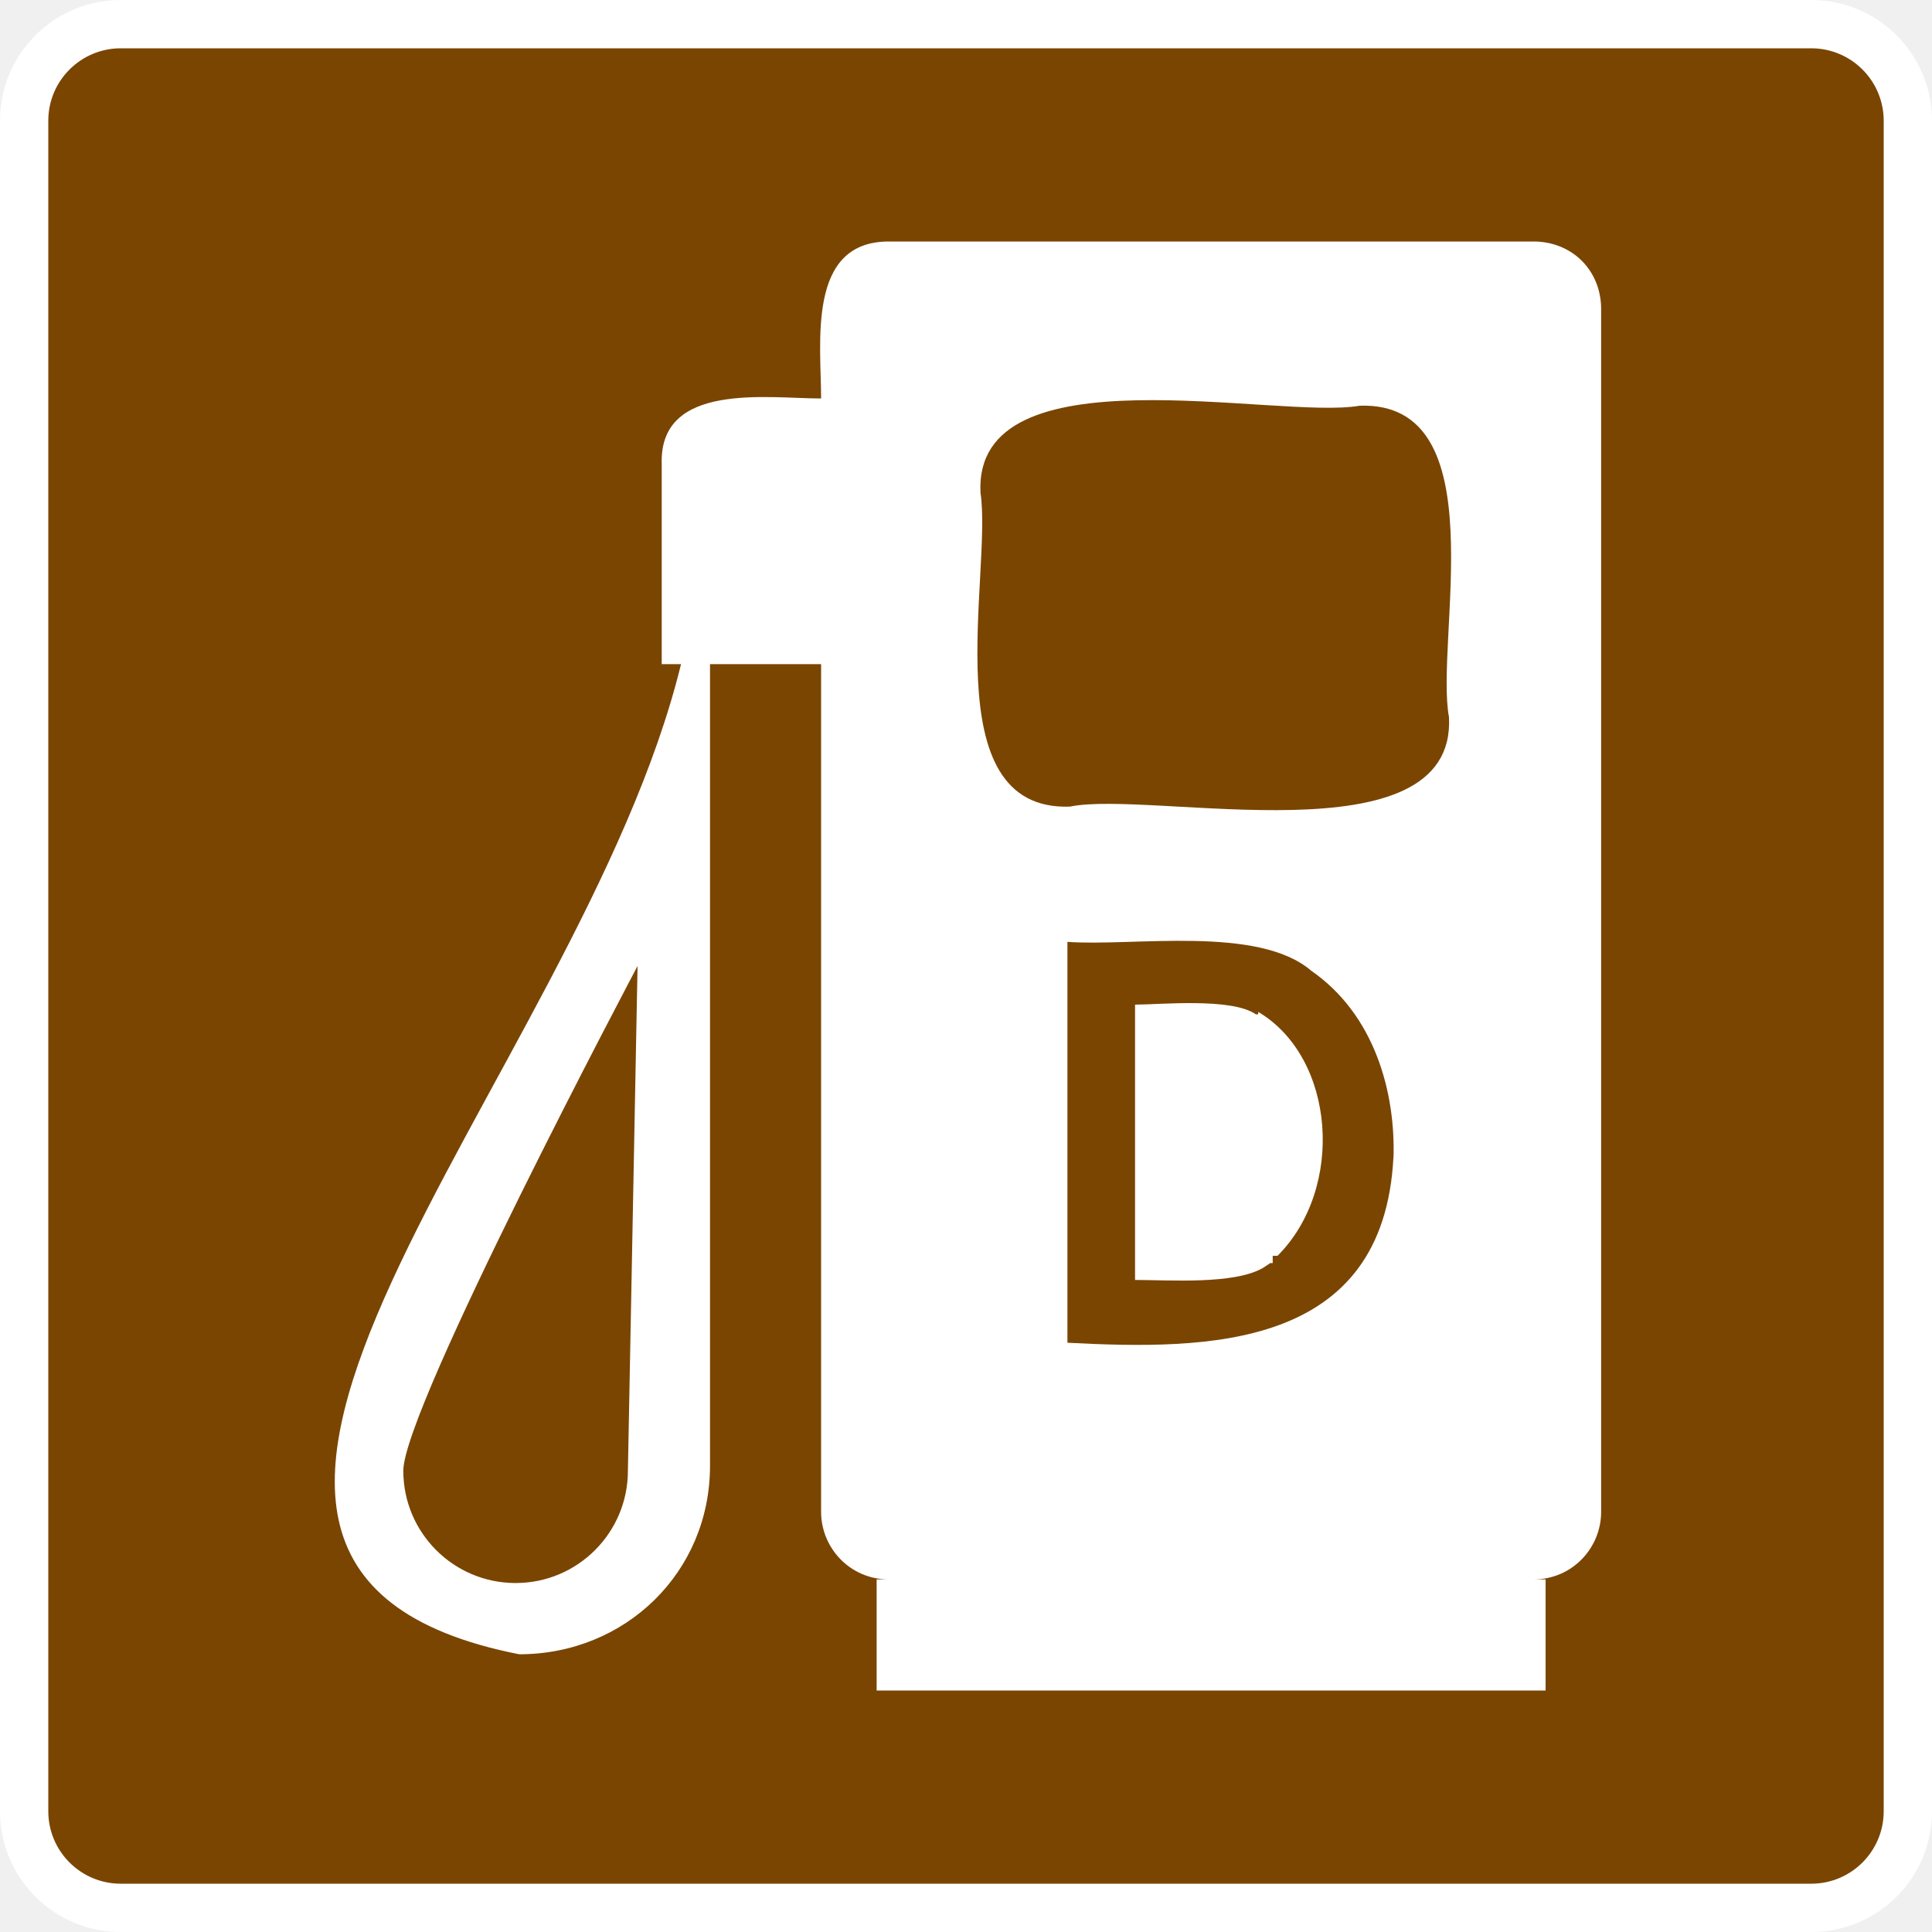
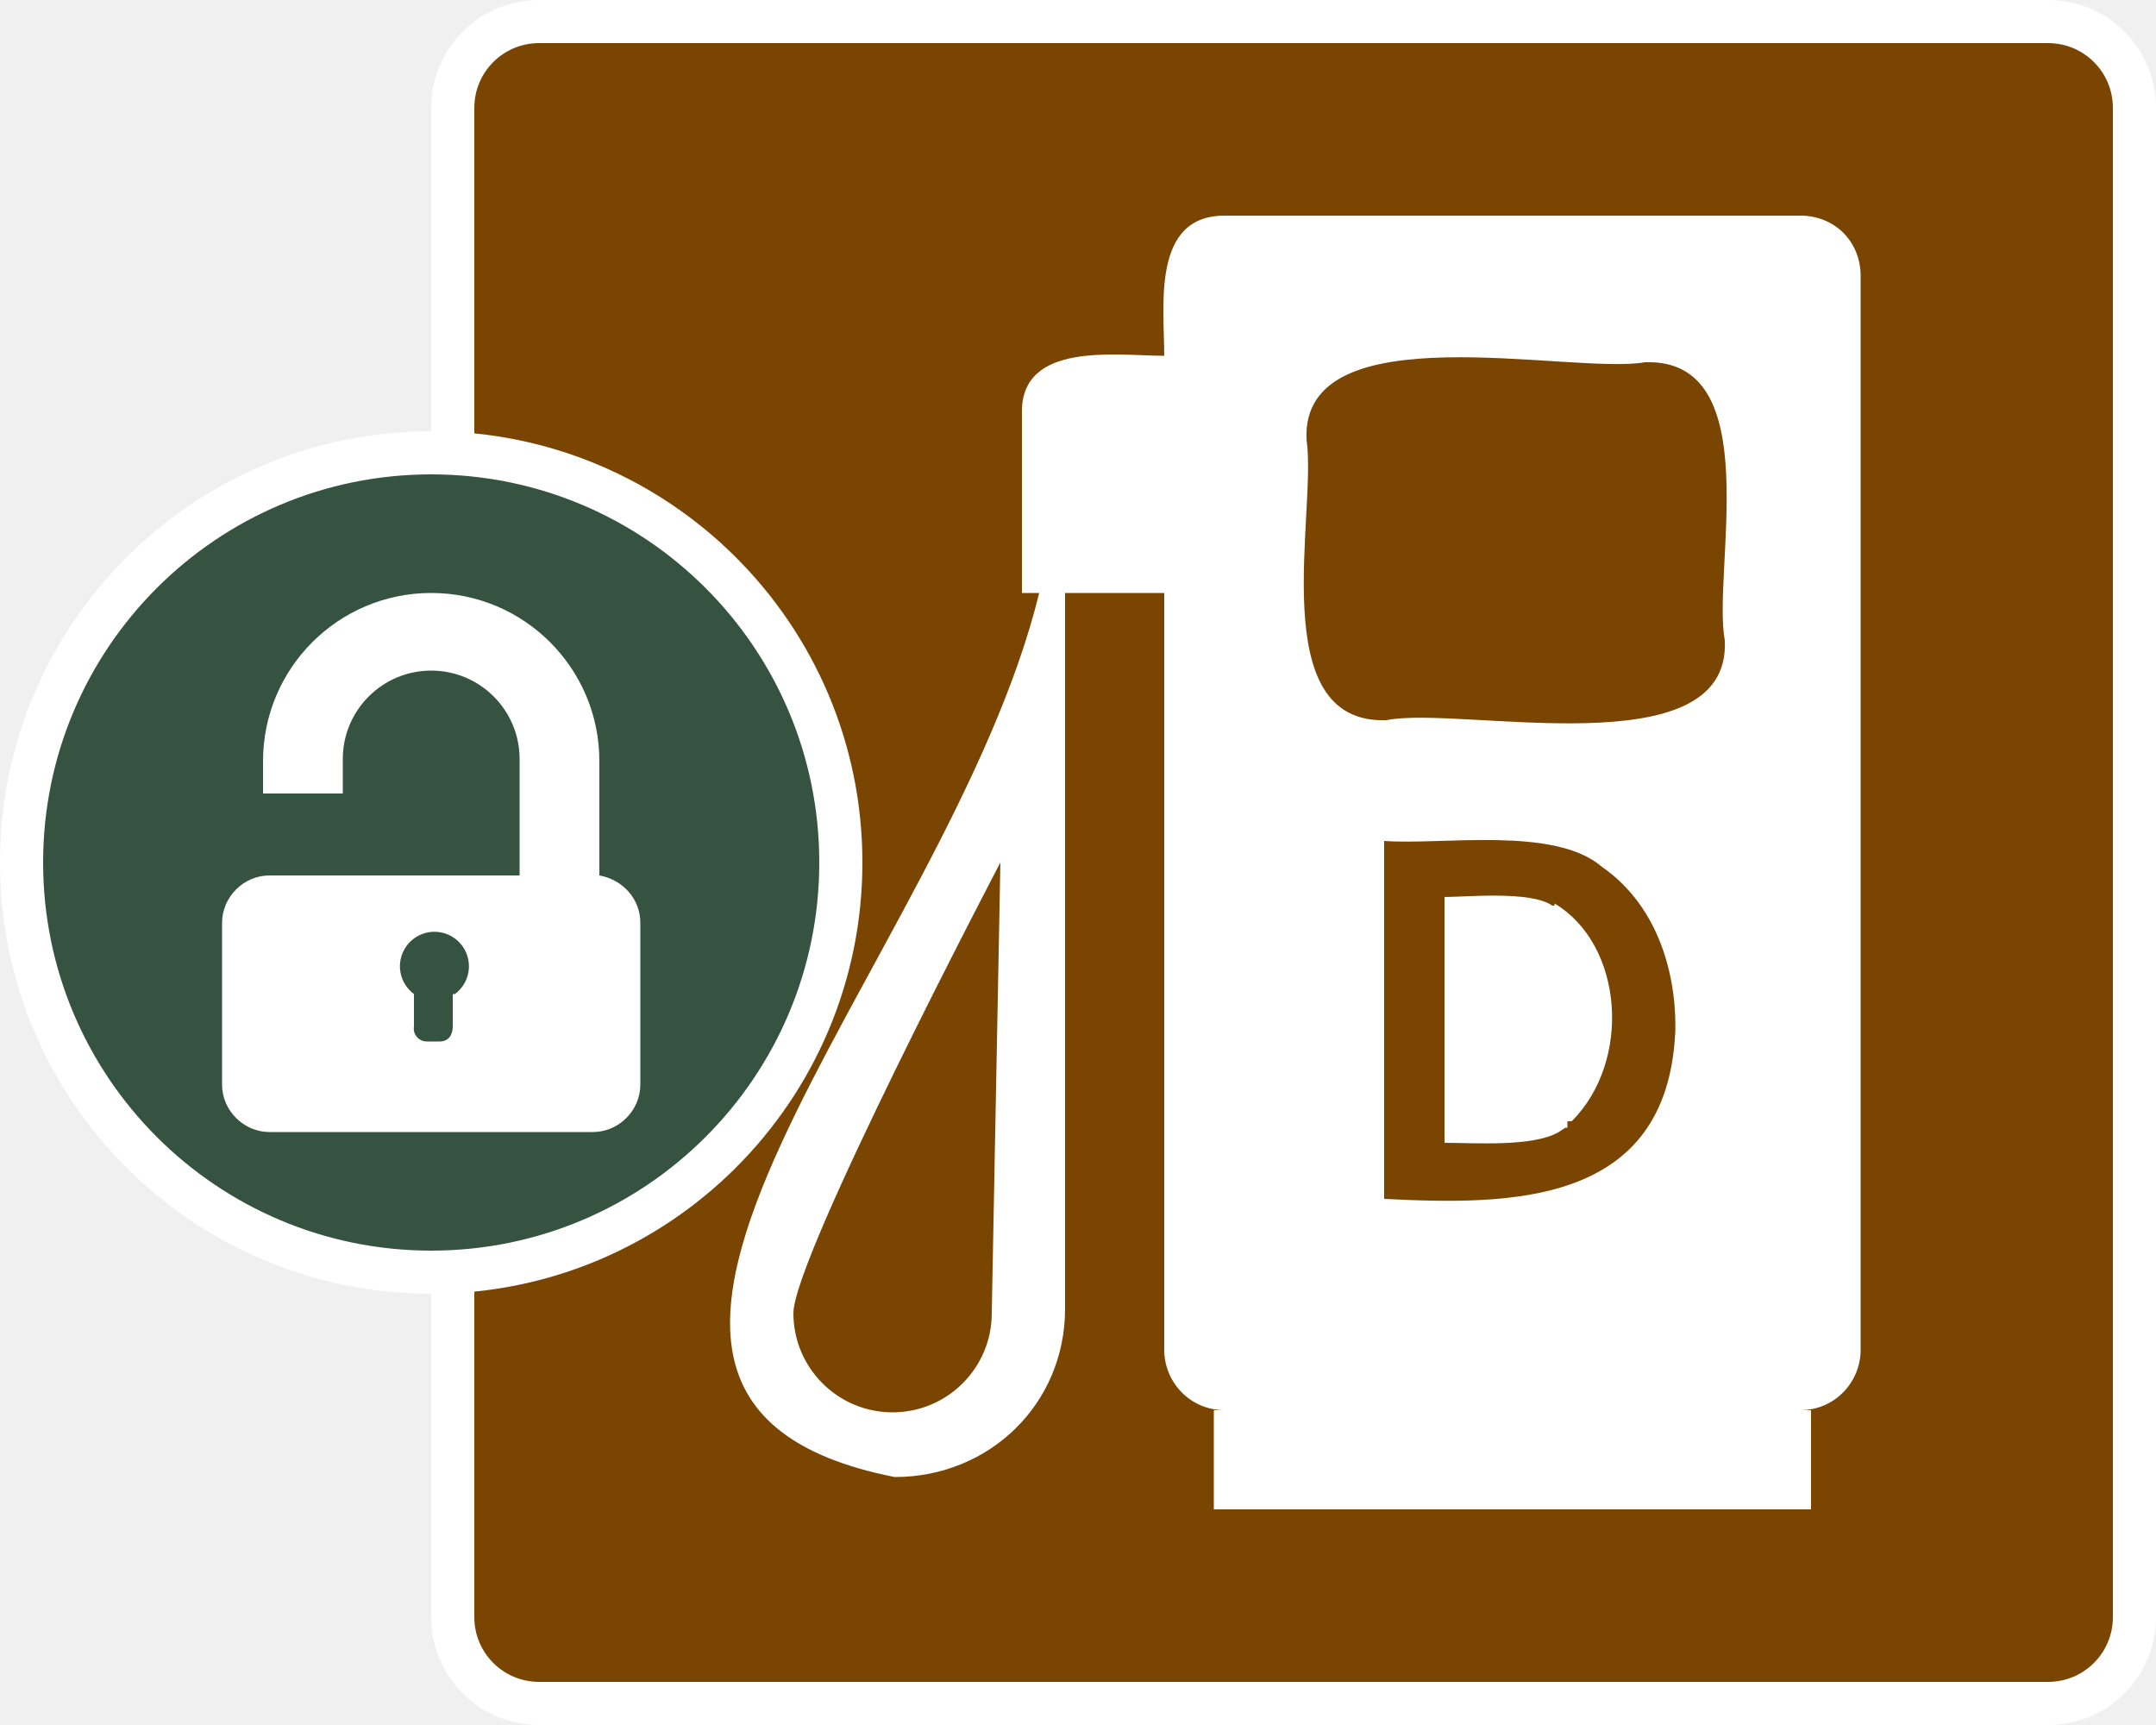
- <svg xmlns="http://www.w3.org/2000/svg" id="Layer_2" viewBox="0 0 80 80" width="32" height="32">
+ <svg xmlns="http://www.w3.org/2000/svg" id="Layer_2" viewBox="0 0 100 80" width="40" height="32">
  <defs>
    <style>.cls-1{fill:#fff}</style>
  </defs>
  <g id="Layer_1-2">
-     <rect width="78" height="78" x="1" y="1" rx="4" ry="4" style="fill:#7a4501" />
-     <path d="M75 2a3 3 0 0 1 3 3v70a3 3 0 0 1-3 3H5a3 3 0 0 1-3-3V5a3 3 0 0 1 3-3h70m0-2H5a5 5 0 0 0-5 5v70a5 5 0 0 0 5 5h70a5 5 0 0 0 5-5V5a5 5 0 0 0-5-5Z" class="cls-1" />
-     <path d="M63.5 10H36.8c-3.4 0-2.8 4.2-2.8 6.5-2.2 0-6.7-.7-6.6 2.7v8.3h.8c-4.2 17.2-25.5 37.3-6.7 41 4.4 0 7.9-3.4 7.9-7.8V27.5H34v35.1c0 1.5 1.2 2.8 2.8 2.8h-.5V70H64v-4.6h-.5c1.6 0 2.8-1.3 2.8-2.8V12.8c0-1.6-1.2-2.8-2.8-2.8ZM26 60.9a4.6 4.6 0 0 1-9.3 0c0-2.6 9.7-20.9 9.7-20.9L26 60.9Zm31.7-13c-.4 8-7.7 8-13.5 7.7V39c2.7.2 7.9-.7 10.1 1.2 2.6 1.8 3.5 5 3.4 7.8Zm2.3-18.2c.3 6-12.3 3-15.7 3.7-5.7.2-3.2-9.7-3.7-13-.3-6 12.3-3 15.7-3.6 5.7-.2 3.1 9.7 3.7 12.9Z" class="cls-1" />
-     <path d="M52.1 42H52c-1-.7-4-.4-5-.4V53c1.4 0 4.1.2 5.3-.5l.3-.2h.1V52h.2c2.8-2.8 2.4-8.2-.8-10.1Z" class="cls-1" />
+     <rect width="78" height="78" x="21" y="1" rx="4" ry="4" style="fill:#7a4501" />
+     <path d="M95 2a3 3 0 0 1 3 3v70a3 3 0 0 1-3 3H25a3 3 0 0 1-3-3V5a3 3 0 0 1 3-3h70m0-2H25a5 5 0 0 0-5 5v70a5 5 0 0 0 5 5h70a5 5 0 0 0 5-5V5a5 5 0 0 0-5-5Z" class="cls-1" />
+     <path d="M83.5 10H56.8c-3.4 0-2.8 4.2-2.8 6.5-2.2 0-6.7-.7-6.6 2.7v8.3h.8c-4.2 17.2-25.5 37.3-6.7 41 4.4 0 7.9-3.4 7.9-7.8V27.5H54v35.1c0 1.5 1.2 2.8 2.8 2.8h-.5V70H84v-4.6h-.5c1.6 0 2.8-1.3 2.8-2.8V12.8c0-1.6-1.2-2.8-2.8-2.8ZM46 60.9a4.6 4.6 0 0 1-9.2 0c0-2.6 9.6-20.9 9.6-20.9L46 60.9Zm31.7-13c-.4 8-7.6 8-13.5 7.7V39c2.7.2 7.9-.7 10.1 1.2 2.6 1.8 3.5 5 3.4 7.8Zm2.3-18.2c.3 6-12.3 3-15.7 3.7-5.7.2-3.2-9.7-3.7-13-.3-6 12.3-3 15.7-3.6 5.7-.2 3.1 9.7 3.7 12.9Z" class="cls-1" />
+     <path d="M72.1 42H72c-1-.7-4-.4-5-.4V53c1.4 0 4.1.2 5.3-.5l.3-.2h.1V52h.2c2.8-2.8 2.4-8.2-.8-10.1Z" class="cls-1" />
+     <circle cx="20" cy="40" r="19" style="fill:#365341" />
+     <path d="M20 22a18 18 0 1 1 0 36 18 18 0 0 1 0-36m0-2a20 20 0 1 0 0 40 20 20 0 0 0 0-40Z" class="cls-1" />
+     <path d="M27.8 40.6v-5.3a7.8 7.8 0 0 0-15.6 0v1.5h3.7v-1.6a4 4 0 0 1 8.2 0v5.4H12.5c-1.2 0-2.2 1-2.2 2.2v7.5c0 1.2 1 2.2 2.2 2.2h15c1.2 0 2.2-1 2.2-2.2v-7.5c0-1.1-.8-2-1.9-2.2ZM21 46.1v1.5c0 .4-.2.7-.6.7h-.6a.6.6 0 0 1-.6-.7v-1.5a1.6 1.6 0 1 1 1.9 0Z" class="cls-1" />
  </g>
</svg>
